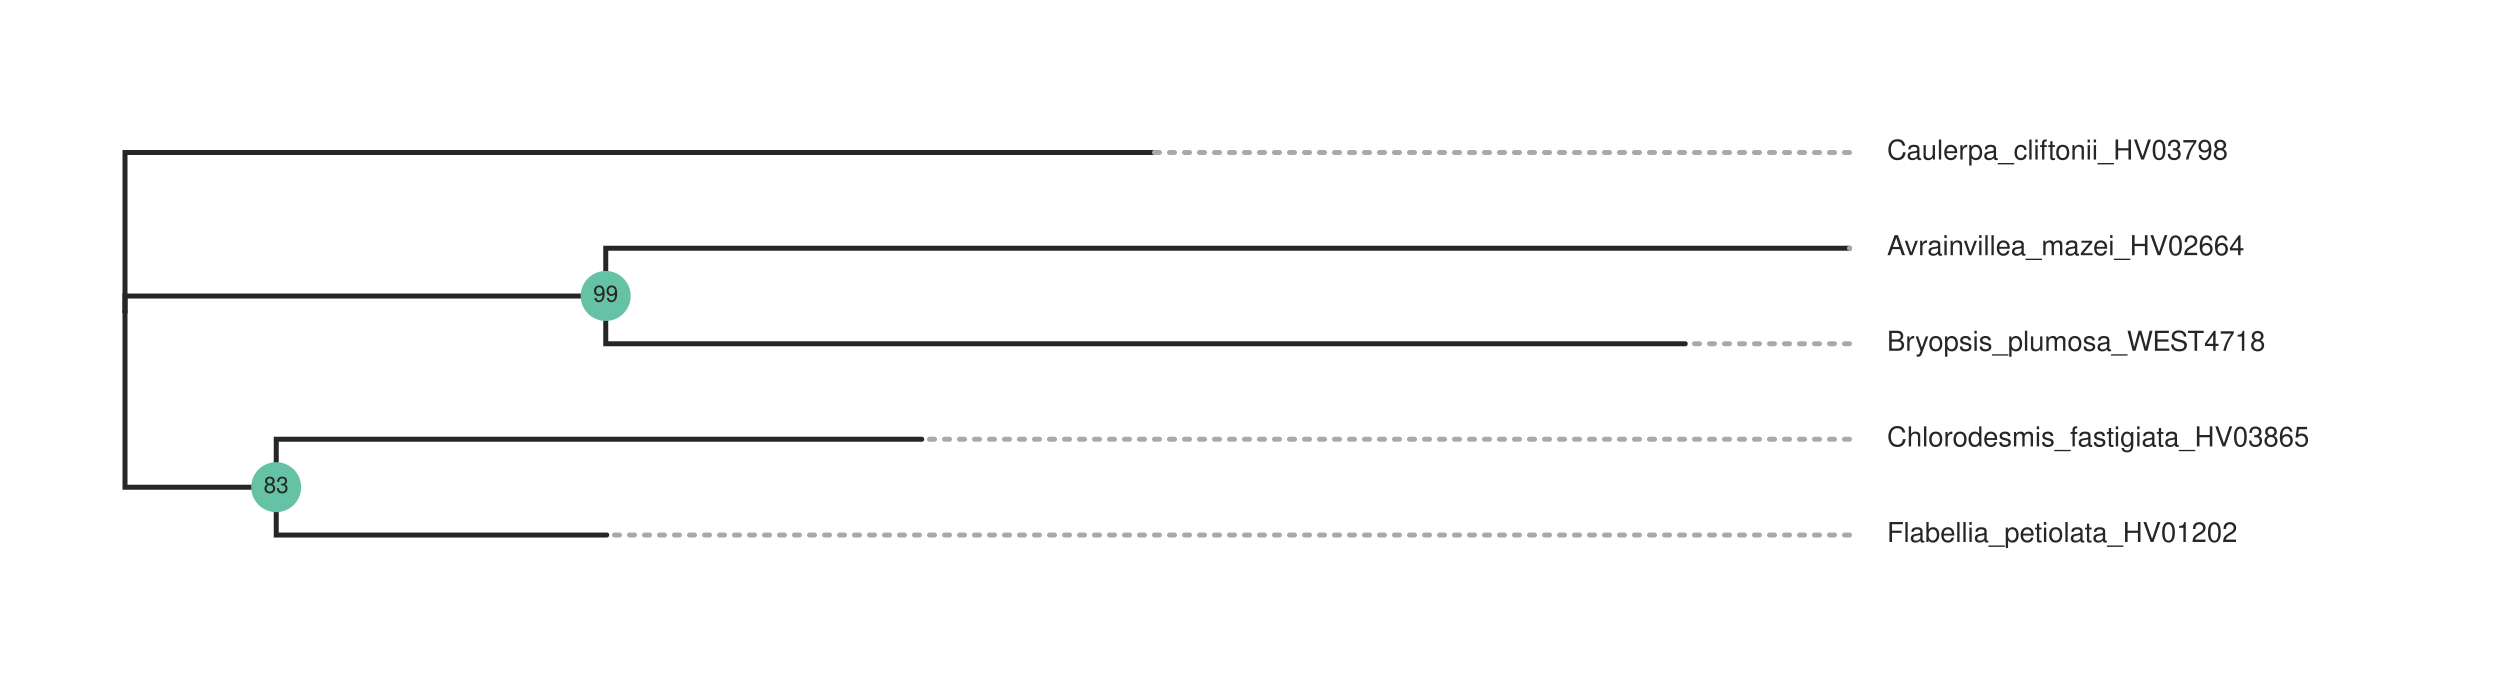
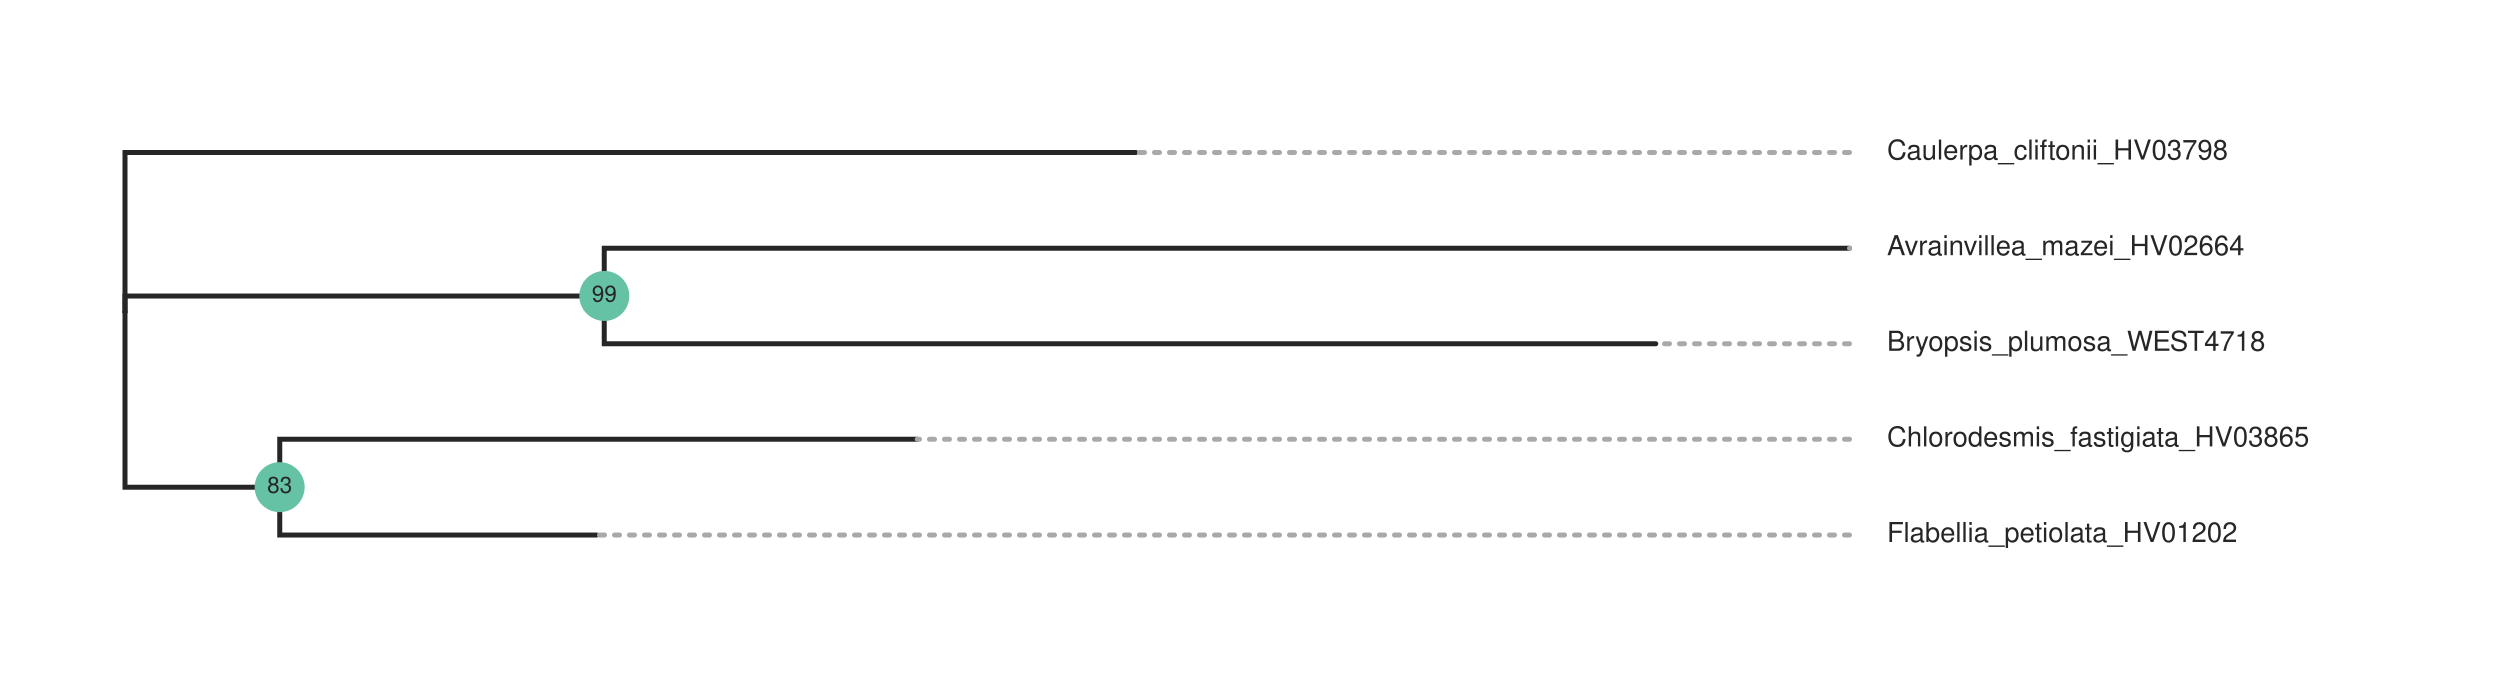
- <svg xmlns="http://www.w3.org/2000/svg" class="toyplot-canvas-Canvas" width="1000.0px" height="275.0px" viewBox="0 0 1000.0 275.0" preserveAspectRatio="xMidYMid meet" style="background-color:transparent;border-color:#292724;border-style:none;border-width:1.0;fill:rgb(16.1%,15.3%,14.1%);fill-opacity:1.0;font-family:Helvetica;font-size:12px;opacity:1.0;stroke:rgb(16.1%,15.3%,14.1%);stroke-opacity:1.0;stroke-width:1.0" id="t36c3ad286f1e49b4951ce1a622554a0c">
-   <g class="toyplot-coordinates-Cartesian" id="t97fe3945deeb4d028c4e722608294686">
-     <clipPath id="td8d25163b6a64b7bbcdbff8a481a4f4e">
+ <svg xmlns="http://www.w3.org/2000/svg" class="toyplot-canvas-Canvas" width="1000.0px" height="275.0px" viewBox="0 0 1000.0 275.0" preserveAspectRatio="xMidYMid meet" style="background-color:transparent;border-color:#292724;border-style:none;border-width:1.0;fill:rgb(16.1%,15.3%,14.1%);fill-opacity:1.0;font-family:Helvetica;font-size:12px;opacity:1.0;stroke:rgb(16.1%,15.3%,14.1%);stroke-opacity:1.0;stroke-width:1.0" id="t8f996175dd8047f1acf975582f1bece7">
+   <g class="toyplot-coordinates-Cartesian" id="t61080b765752491c98f6209c8190aa84">
+     <clipPath id="tb81b0bfa5ec94ae886b01d7ab4dcbfef">
      <rect x="30.0" y="30.0" width="940.0" height="215.0" />
    </clipPath>
-     <g clip-path="url(#td8d25163b6a64b7bbcdbff8a481a4f4e)">
-       <g class="toytree-mark-Toytree" id="t589de3b6390b48bbac47910429d88c5b">
+     <g clip-path="url(#tb81b0bfa5ec94ae886b01d7ab4dcbfef)">
+       <g class="toytree-mark-Toytree" id="t0d6119725b9d4d74b8386d09e11cfcd5">
        <g class="toytree-Edges" style="fill:none;stroke:rgb(14.9%,14.9%,14.9%);stroke-linecap:round;stroke-opacity:1;stroke-width:2">
-           <path d="M 50.0 124.8 L 50.0 118.4 L 242.3 118.4" id="7,6" />
-           <path d="M 50.0 124.8 L 50.0 194.9 L 110.5 194.9" id="7,5" />
-           <path d="M 50.0 124.8 L 50.0 61.0 L 461.0 61.0" id="7,4" />
-           <path d="M 242.3 118.4 L 242.3 99.3 L 739.8 99.3" id="6,3" />
-           <path d="M 242.3 118.4 L 242.3 137.5 L 674.1 137.5" id="6,2" />
-           <path d="M 110.5 194.9 L 110.5 175.7 L 368.7 175.7" id="5,1" />
-           <path d="M 110.5 194.9 L 110.5 214.0 L 242.7 214.0" id="5,0" />
+           <path d="M 50.0 124.8 L 50.0 118.4 L 241.7 118.4" id="7,6" />
+           <path d="M 50.0 124.8 L 50.0 194.9 L 111.9 194.9" id="7,5" />
+           <path d="M 50.0 124.8 L 50.0 61.0 L 454.3 61.0" id="7,4" />
+           <path d="M 241.7 118.4 L 241.7 99.3 L 739.8 99.3" id="6,3" />
+           <path d="M 241.7 118.4 L 241.7 137.5 L 662.3 137.5" id="6,2" />
+           <path d="M 111.9 194.9 L 111.9 175.7 L 366.9 175.7" id="5,1" />
+           <path d="M 111.9 194.9 L 111.9 214.0 L 238.6 214.0" id="5,0" />
        </g>
        <g class="toytree-AlignEdges" style="stroke:rgb(66.3%,66.3%,66.3%);stroke-dasharray:2, 4;stroke-linecap:round;stroke-opacity:1.0;stroke-width:2">
-           <path d="M 739.8 214.0 L 242.7 214.0" />
-           <path d="M 739.8 175.7 L 368.7 175.7" />
-           <path d="M 739.8 137.5 L 674.1 137.5" />
+           <path d="M 739.8 214.0 L 238.6 214.0" />
+           <path d="M 739.8 175.7 L 366.9 175.7" />
+           <path d="M 739.8 137.5 L 662.3 137.5" />
          <path d="M 739.8 99.3 L 739.8 99.3" />
-           <path d="M 739.8 61.0 L 461.0 61.0" />
+           <path d="M 739.8 61.0 L 454.3 61.0" />
        </g>
        <g class="toytree-Nodes" style="fill:rgb(40%,76.1%,64.7%);fill-opacity:1.0;stroke:None;stroke-width:1">
-           <g id="node-0" transform="translate(242.674,213.986)">
+           <g id="node-0" transform="translate(238.626,213.986)">
            <circle r="0.0" />
          </g>
-           <g id="node-1" transform="translate(368.689,175.743)">
+           <g id="node-1" transform="translate(366.946,175.743)">
            <circle r="0.0" />
          </g>
-           <g id="node-2" transform="translate(674.090,137.500)">
+           <g id="node-2" transform="translate(662.301,137.500)">
            <circle r="0.0" />
          </g>
          <g id="node-3" transform="translate(739.796,99.257)">
            <circle r="0.0" />
          </g>
-           <g id="node-4" transform="translate(460.977,61.014)">
+           <g id="node-4" transform="translate(454.308,61.014)">
            <circle r="0.0" />
          </g>
-           <g id="node-5" transform="translate(110.468,194.865)">
+           <g id="node-5" transform="translate(111.860,194.865)">
            <circle r="10.0" />
          </g>
-           <g id="node-6" transform="translate(242.268,118.378)">
+           <g id="node-6" transform="translate(241.726,118.378)">
            <circle r="10.0" />
          </g>
          <g id="node-7" transform="translate(50.000,124.752)">
            <circle r="0.0" />
          </g>
        </g>
        <g class="toytree-NodeLabels" style="fill:rgb(14.9%,14.9%,14.9%);fill-opacity:1.0;font-size:9px;stroke:none">
-           <g transform="translate(105.46,197.16)">
+           <g transform="translate(106.86,197.16)">
            <text>83</text>
          </g>
-           <g transform="translate(237.26,120.68)">
+           <g transform="translate(236.72,120.68)">
            <text>99</text>
          </g>
        </g>
        <g class="toytree-TipLabels" style="fill:rgb(14.9%,14.9%,14.9%);fill-opacity:1.0;font-family:helvetica;font-size:11px;font-weight:normal;stroke:none;white-space:pre">
          <g transform="translate(739.80,213.99)rotate(0)">
            <text x="15.00" y="2.81" style="">Flabellia_petiolata_HV01202</text>
          </g>
          <g transform="translate(739.80,175.74)rotate(0)">
            <text x="15.00" y="2.81" style="">Chlorodesmis_fastigiata_HV03865</text>
          </g>
          <g transform="translate(739.80,137.50)rotate(0)">
            <text x="15.00" y="2.81" style="">Bryopsis_plumosa_WEST4718</text>
          </g>
          <g transform="translate(739.80,99.26)rotate(0)">
            <text x="15.00" y="2.81" style="">Avrainvillea_mazei_HV02664</text>
          </g>
          <g transform="translate(739.80,61.01)rotate(0)">
            <text x="15.00" y="2.81" style="">Caulerpa_cliftonii_HV03798</text>
          </g>
        </g>
      </g>
    </g>
  </g>
</svg>
